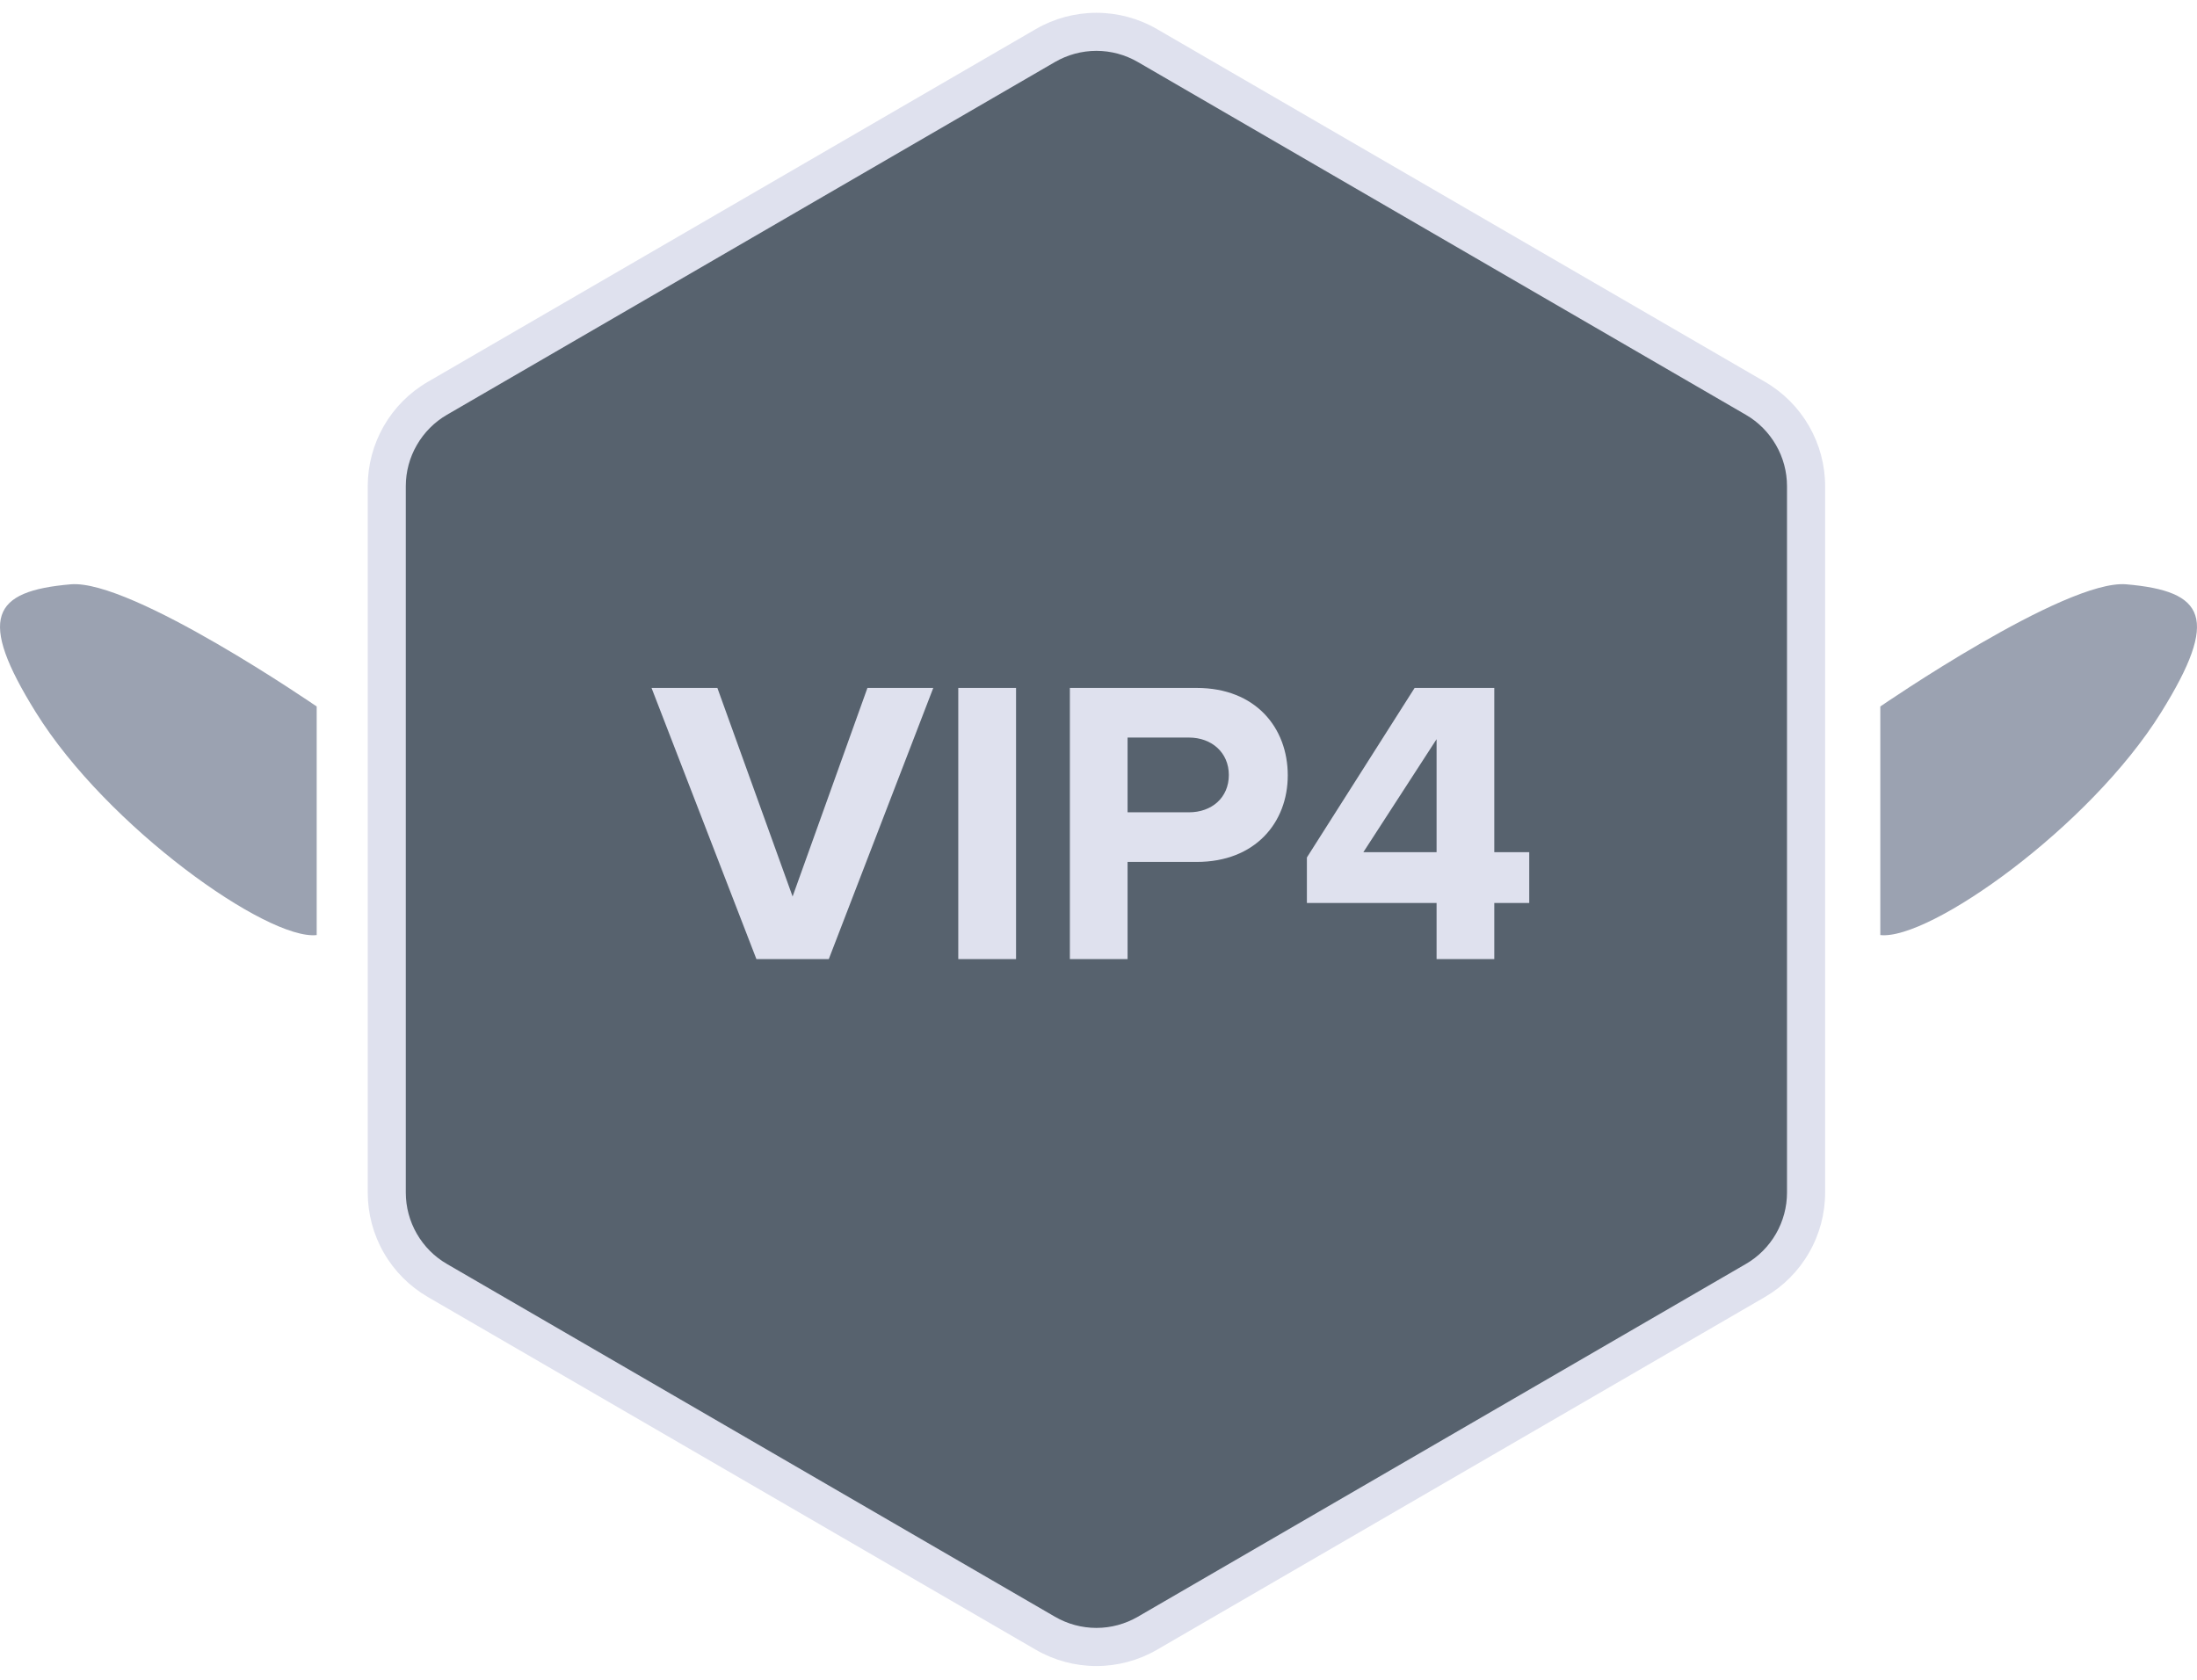
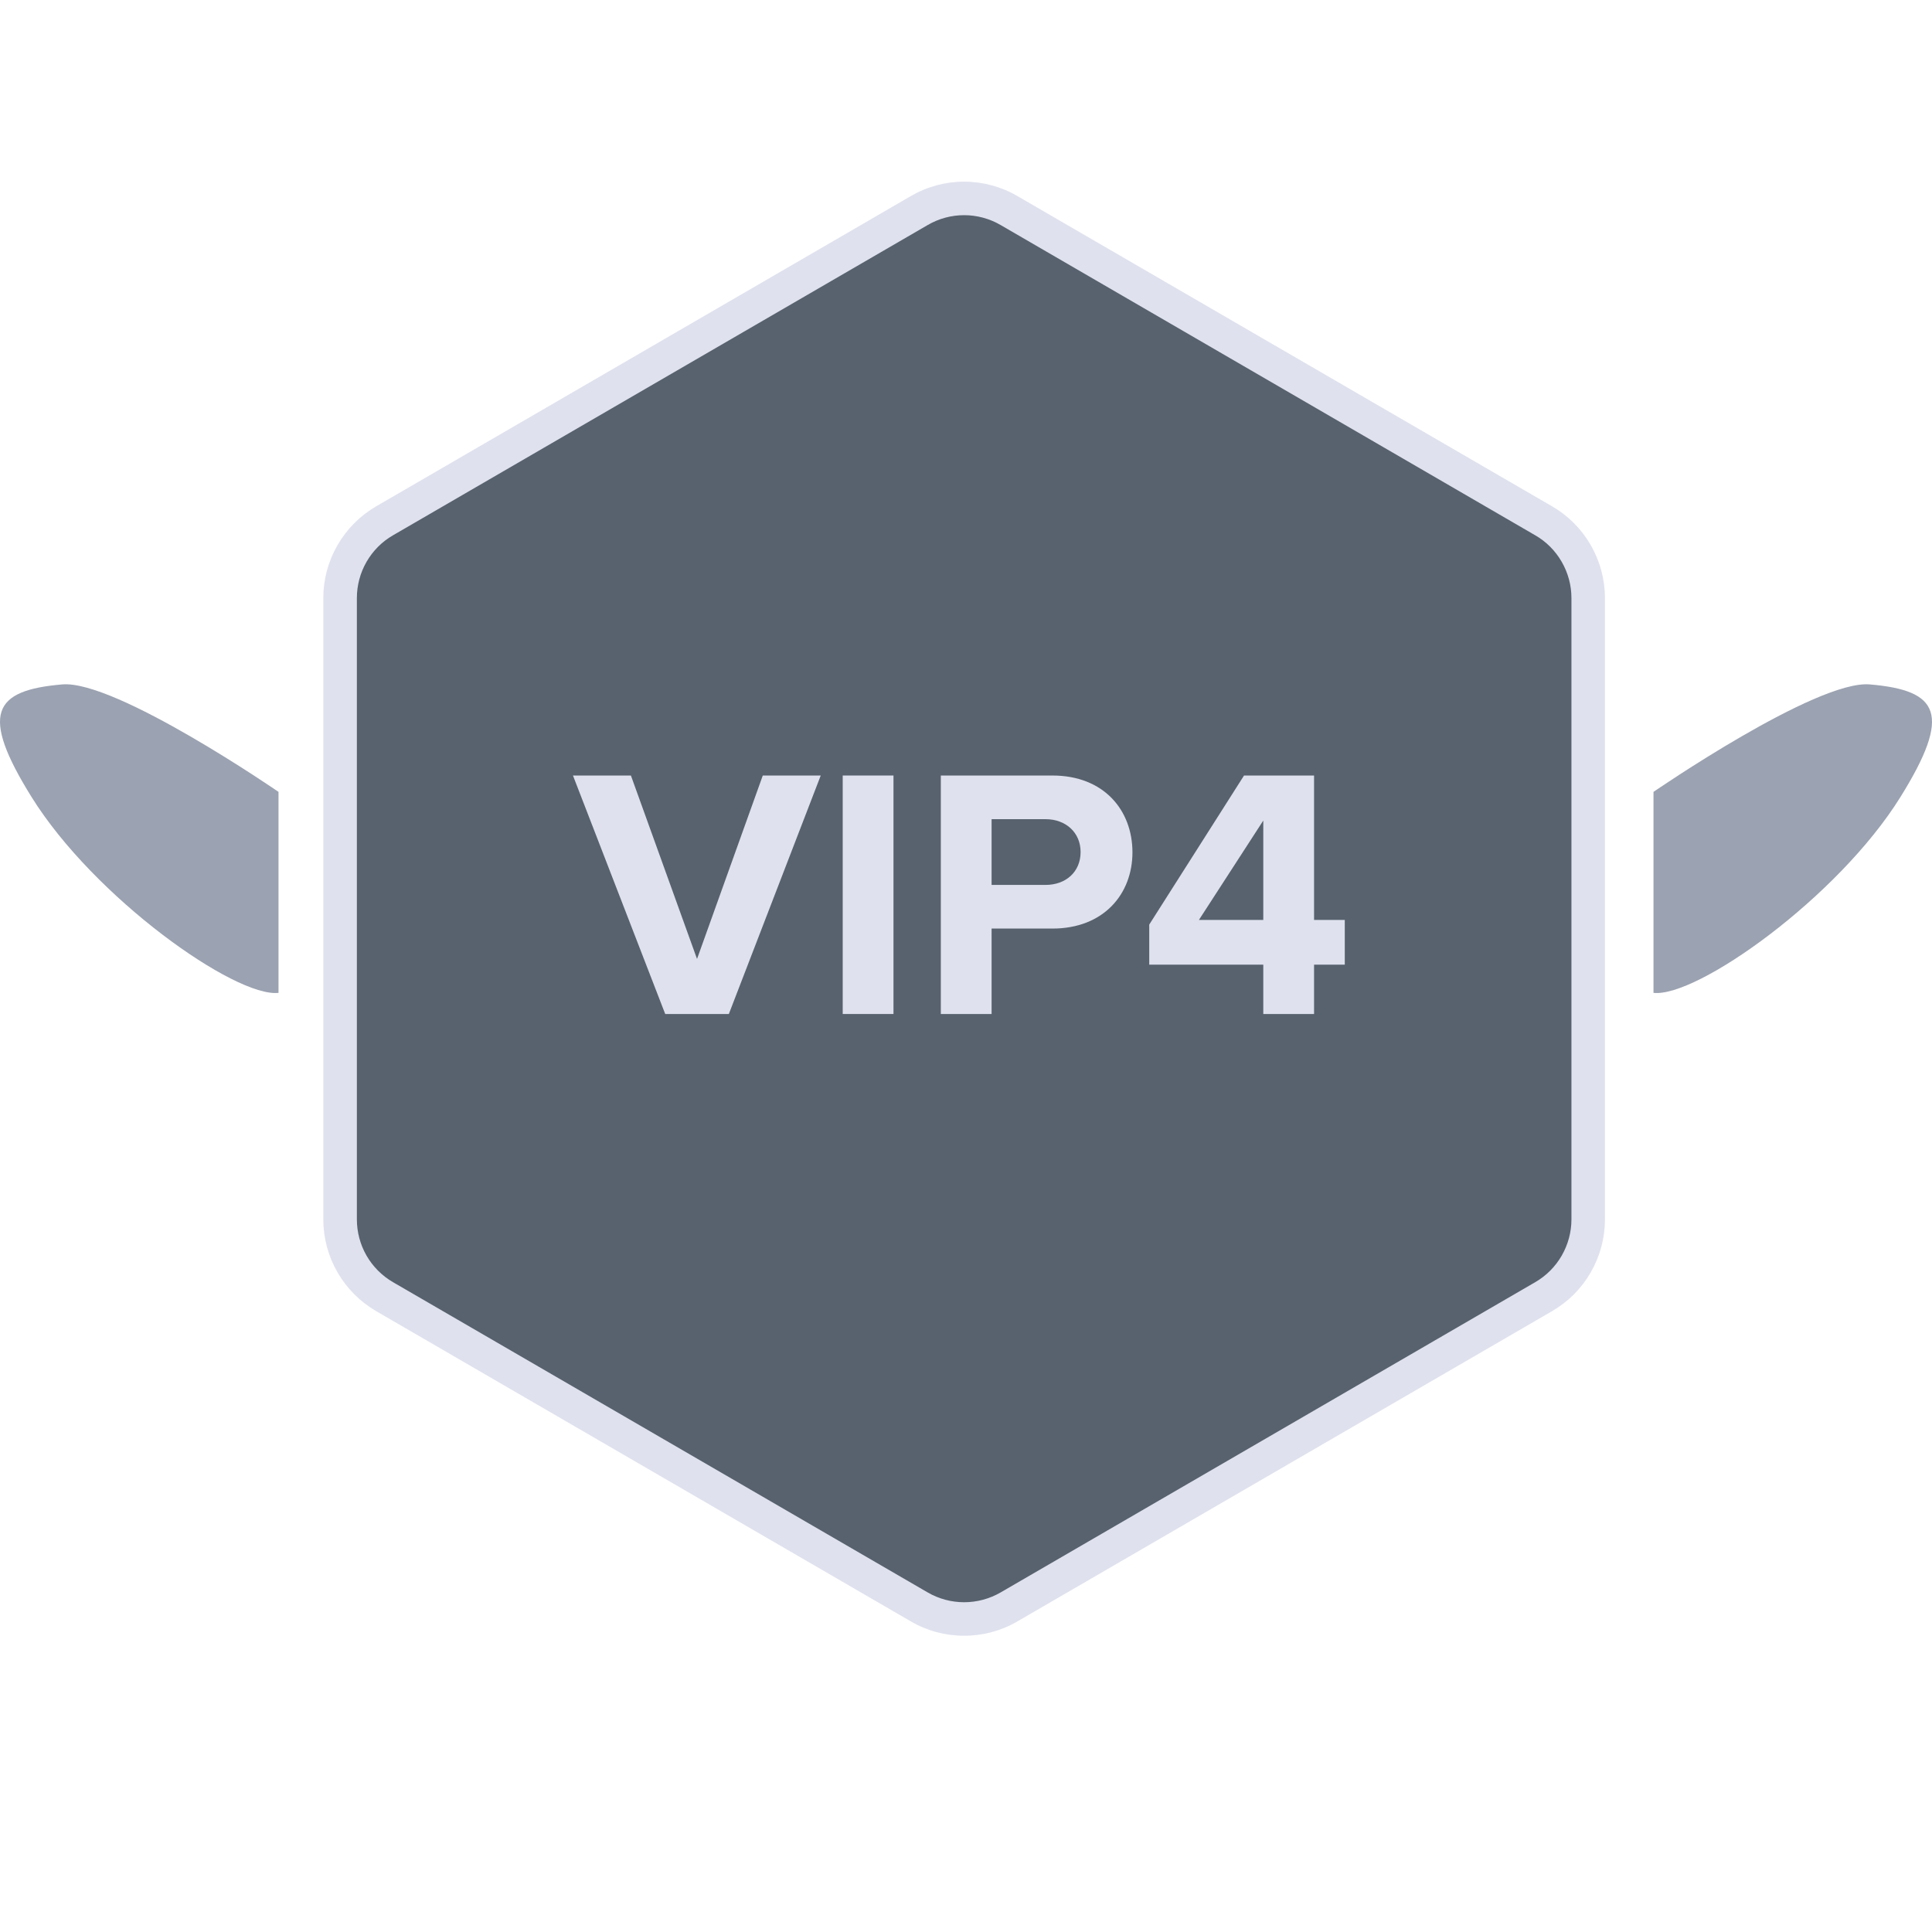
- <svg xmlns="http://www.w3.org/2000/svg" width="34" height="26" viewBox="0 0 34 26" fill="none">
-   <path d="M4.901 10.935C4.901 10.935 2.037 8.964 1.095 9.044C-0.124 9.149 -0.356 9.561 0.555 11.026C1.659 12.802 4.142 14.558 4.901 14.473L4.901 10.935Z" fill="#9BA2B1" />
-   <path d="M29.099 10.935C29.099 10.935 31.963 8.964 32.905 9.044C34.124 9.149 34.356 9.561 33.445 11.026C32.341 12.802 29.858 14.558 29.099 14.473V10.935Z" fill="#9BA2B1" />
-   <path d="M27.95 18.459C27.95 18.735 27.877 19.005 27.74 19.244C27.602 19.483 27.405 19.681 27.166 19.819L17.757 25.279C17.517 25.419 17.245 25.492 16.968 25.492C16.69 25.492 16.418 25.419 16.178 25.279L6.769 19.819C6.531 19.681 6.333 19.483 6.195 19.244C6.058 19.005 5.986 18.735 5.986 18.459V7.525C5.986 7.25 6.058 6.979 6.195 6.74C6.333 6.502 6.531 6.303 6.769 6.165L16.178 0.705C16.418 0.566 16.69 0.492 16.968 0.492C17.245 0.492 17.517 0.566 17.757 0.705L27.166 6.165C27.405 6.303 27.602 6.502 27.74 6.74C27.877 6.979 27.95 7.25 27.95 7.525V18.459Z" fill="#57626E" />
-   <path fill-rule="evenodd" clip-rule="evenodd" d="M16.326 0.96C16.326 0.96 16.326 0.96 16.326 0.96L6.917 6.42C6.723 6.532 6.563 6.694 6.451 6.888C6.339 7.081 6.28 7.301 6.28 7.525C6.28 7.525 6.28 7.525 6.28 7.525V18.459C6.28 18.683 6.339 18.903 6.451 19.097C6.563 19.291 6.723 19.452 6.917 19.564L16.326 25.024C16.521 25.137 16.742 25.197 16.968 25.197C17.193 25.197 17.414 25.137 17.609 25.024L27.018 19.564C27.212 19.452 27.372 19.291 27.484 19.097C27.596 18.903 27.655 18.683 27.655 18.459V7.525C27.655 7.301 27.596 7.081 27.484 6.888C27.372 6.694 27.212 6.532 27.018 6.42L17.609 0.96C17.609 0.96 17.609 0.96 17.609 0.96C17.414 0.847 17.193 0.787 16.968 0.787C16.742 0.787 16.521 0.847 16.326 0.96ZM16.03 0.45C16.315 0.285 16.638 0.198 16.968 0.198C17.297 0.198 17.62 0.285 17.905 0.45L27.314 5.91C27.597 6.074 27.832 6.31 27.995 6.593C28.159 6.877 28.245 7.198 28.245 7.525V18.459C28.245 18.786 28.159 19.108 27.995 19.391C27.832 19.675 27.597 19.91 27.314 20.075L17.905 25.535C17.62 25.7 17.297 25.787 16.968 25.787C16.638 25.787 16.315 25.7 16.03 25.535L6.621 20.075C6.338 19.91 6.103 19.675 5.94 19.391C5.777 19.108 5.691 18.786 5.691 18.459V7.525C5.691 7.198 5.777 6.877 5.94 6.593C6.103 6.31 6.338 6.074 6.621 5.91C6.621 5.91 6.621 5.91 6.621 5.91L16.03 0.45Z" fill="#DFE1EE" />
-   <path d="M11.706 14.845L10.083 10.648H11.102L12.266 13.876L13.424 10.648H14.443L12.826 14.845H11.706Z" fill="#DFE1EE" />
-   <path d="M14.83 14.845V10.648H15.724V14.845H14.83Z" fill="#DFE1EE" />
-   <path d="M16.557 14.845V10.648H18.52C19.432 10.648 19.929 11.265 19.929 12.001C19.929 12.731 19.426 13.341 18.52 13.341H17.45V14.845H16.557ZM19.017 11.995C19.017 11.649 18.752 11.416 18.4 11.416H17.45V12.573H18.4C18.752 12.573 19.017 12.347 19.017 11.995Z" fill="#DFE1EE" />
-   <path d="M22.232 14.845V13.976H20.225V13.272L21.892 10.648H23.125V13.19H23.666V13.976H23.125V14.845H22.232ZM22.232 11.441L21.099 13.19H22.232V11.441Z" fill="#DFE1EE" />
+ <svg xmlns="http://www.w3.org/2000/svg" width="32" height="32" viewBox="0 0 32 32" fill="none">
+   <path d="M4.613 13.116C4.613 13.116 1.917 11.26 1.031 11.336C-0.117 11.434 -0.335 11.822 0.522 13.2C1.562 14.872 3.899 16.525 4.613 16.445L4.613 13.116Z" fill="#9BA2B1" />
+   <path d="M27.387 13.116C27.387 13.116 30.083 11.26 30.969 11.336C32.117 11.434 32.335 11.822 31.478 13.2C30.438 14.872 28.101 16.525 27.387 16.445V13.116Z" fill="#9BA2B1" />
+   <path d="M26.305 20.197C26.305 20.456 26.237 20.711 26.107 20.936C25.978 21.16 25.792 21.347 25.568 21.477L16.712 26.616C16.486 26.747 16.23 26.816 15.969 26.816C15.708 26.816 15.452 26.747 15.226 26.616L6.37 21.477C6.146 21.347 5.96 21.16 5.83 20.936C5.701 20.711 5.633 20.456 5.633 20.197V9.906C5.633 9.647 5.701 9.392 5.83 9.168C5.96 8.943 6.146 8.756 6.37 8.626L15.226 3.487C15.452 3.356 15.708 3.287 15.969 3.287C16.23 3.287 16.486 3.356 16.712 3.487L25.568 8.626C25.792 8.756 25.978 8.943 26.107 9.168C26.237 9.392 26.305 9.647 26.305 9.906V20.197Z" fill="#57626E" />
+   <path fill-rule="evenodd" clip-rule="evenodd" d="M15.366 3.727C15.366 3.727 15.366 3.727 15.366 3.727L6.51 8.866C6.327 8.971 6.176 9.123 6.071 9.306C5.966 9.488 5.911 9.695 5.911 9.906C5.911 9.906 5.911 9.906 5.911 9.906V20.197C5.911 20.407 5.966 20.614 6.071 20.797C6.176 20.979 6.327 21.131 6.51 21.237L15.366 26.376C15.549 26.482 15.757 26.538 15.969 26.538C16.181 26.538 16.389 26.482 16.573 26.376L25.428 21.237C25.611 21.131 25.762 20.979 25.867 20.797C25.972 20.614 26.028 20.407 26.028 20.197V9.906C26.028 9.695 25.972 9.488 25.867 9.306C25.762 9.123 25.611 8.971 25.428 8.866L16.573 3.727C16.573 3.727 16.573 3.727 16.573 3.727C16.389 3.62 16.181 3.564 15.969 3.564C15.757 3.564 15.549 3.62 15.366 3.727ZM15.087 3.247C15.355 3.091 15.659 3.009 15.969 3.009C16.279 3.009 16.583 3.091 16.851 3.247L25.707 8.386C25.973 8.54 26.195 8.762 26.348 9.029C26.502 9.296 26.583 9.598 26.583 9.906V20.197C26.583 20.505 26.502 20.807 26.348 21.074C26.195 21.341 25.973 21.562 25.707 21.717L16.851 26.856C16.583 27.012 16.279 27.093 15.969 27.093C15.659 27.093 15.355 27.012 15.087 26.856L6.231 21.717C5.965 21.562 5.744 21.341 5.59 21.074C5.436 20.807 5.355 20.505 5.355 20.197V9.906C5.355 9.598 5.436 9.296 5.59 9.029C5.744 8.762 5.965 8.54 6.231 8.386C6.231 8.386 6.231 8.386 6.231 8.386L15.087 3.247Z" fill="#DFE1EE" />
+   <path d="M11.018 16.795L9.49 12.845H10.45L11.545 15.883L12.634 12.845H13.594L12.072 16.795H11.018Z" fill="#DFE1EE" />
+   <path d="M13.958 16.795V12.845H14.799V16.795H13.958Z" fill="#DFE1EE" />
+   <path d="M15.583 16.795V12.845H17.431C18.289 12.845 18.757 13.425 18.757 14.118C18.757 14.805 18.283 15.38 17.431 15.38H16.424V16.795H15.583ZM17.898 14.112C17.898 13.787 17.65 13.568 17.318 13.568H16.424V14.657H17.318C17.65 14.657 17.898 14.444 17.898 14.112Z" fill="#DFE1EE" />
+   <path d="M20.924 16.795V15.978H19.035V15.314L20.605 12.845H21.765V15.237H22.274V15.978H21.765V16.795H20.924ZM20.924 13.591L19.858 15.237H20.924V13.591Z" fill="#DFE1EE" />
</svg>
